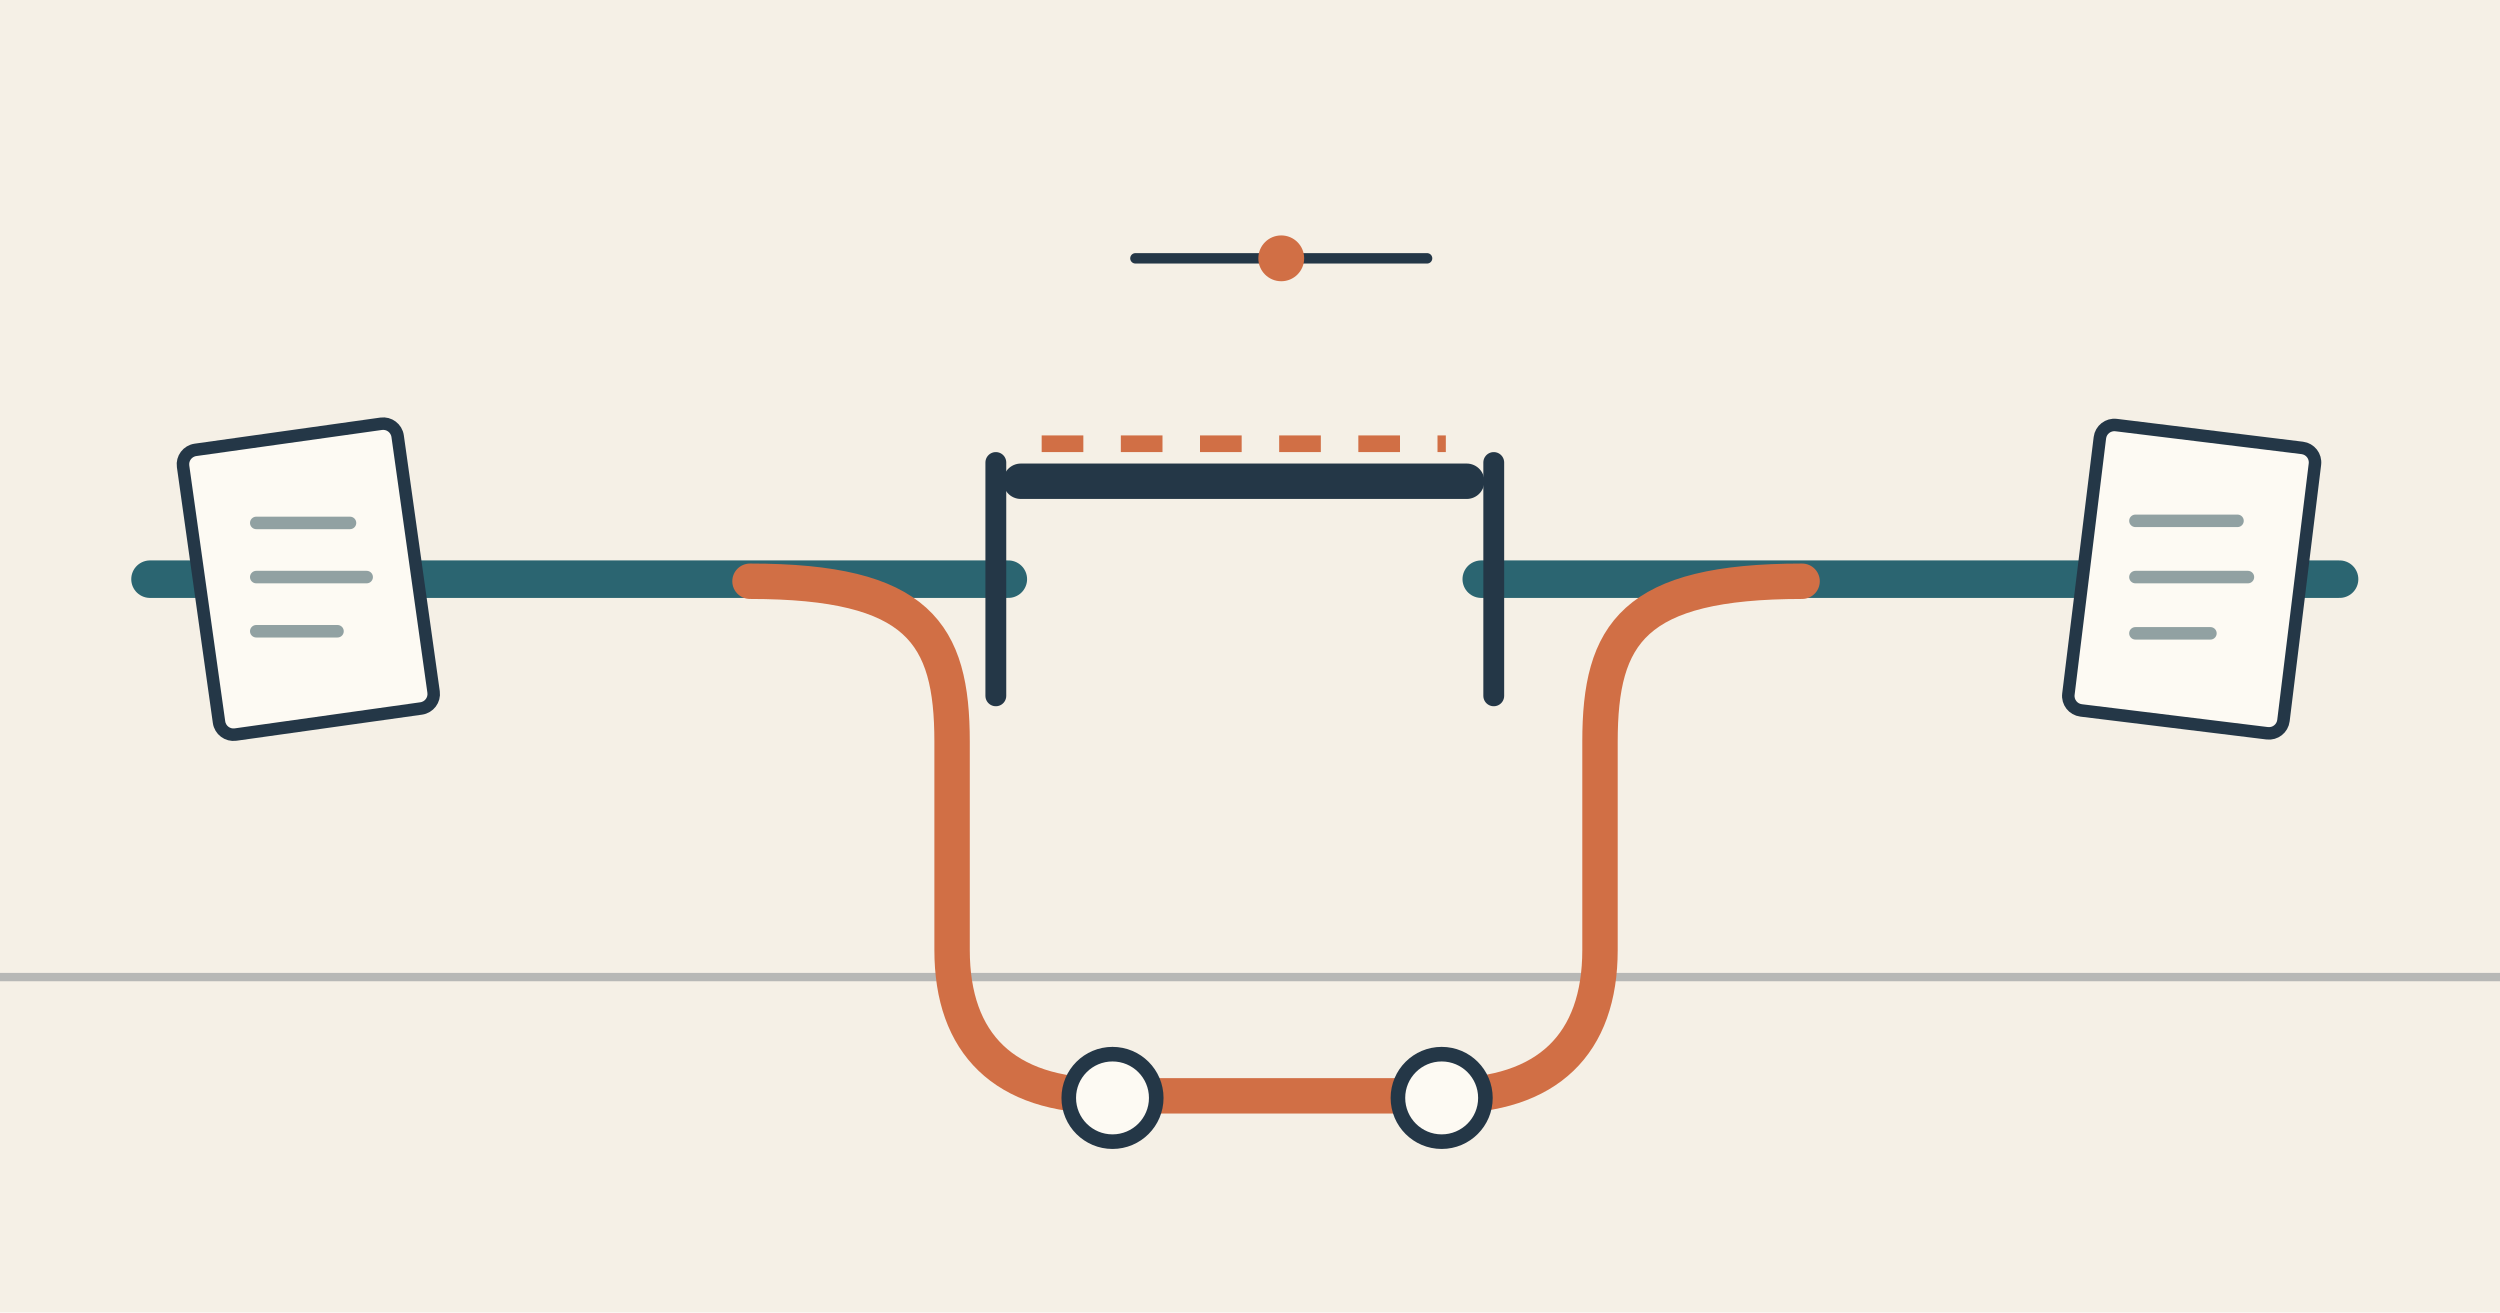
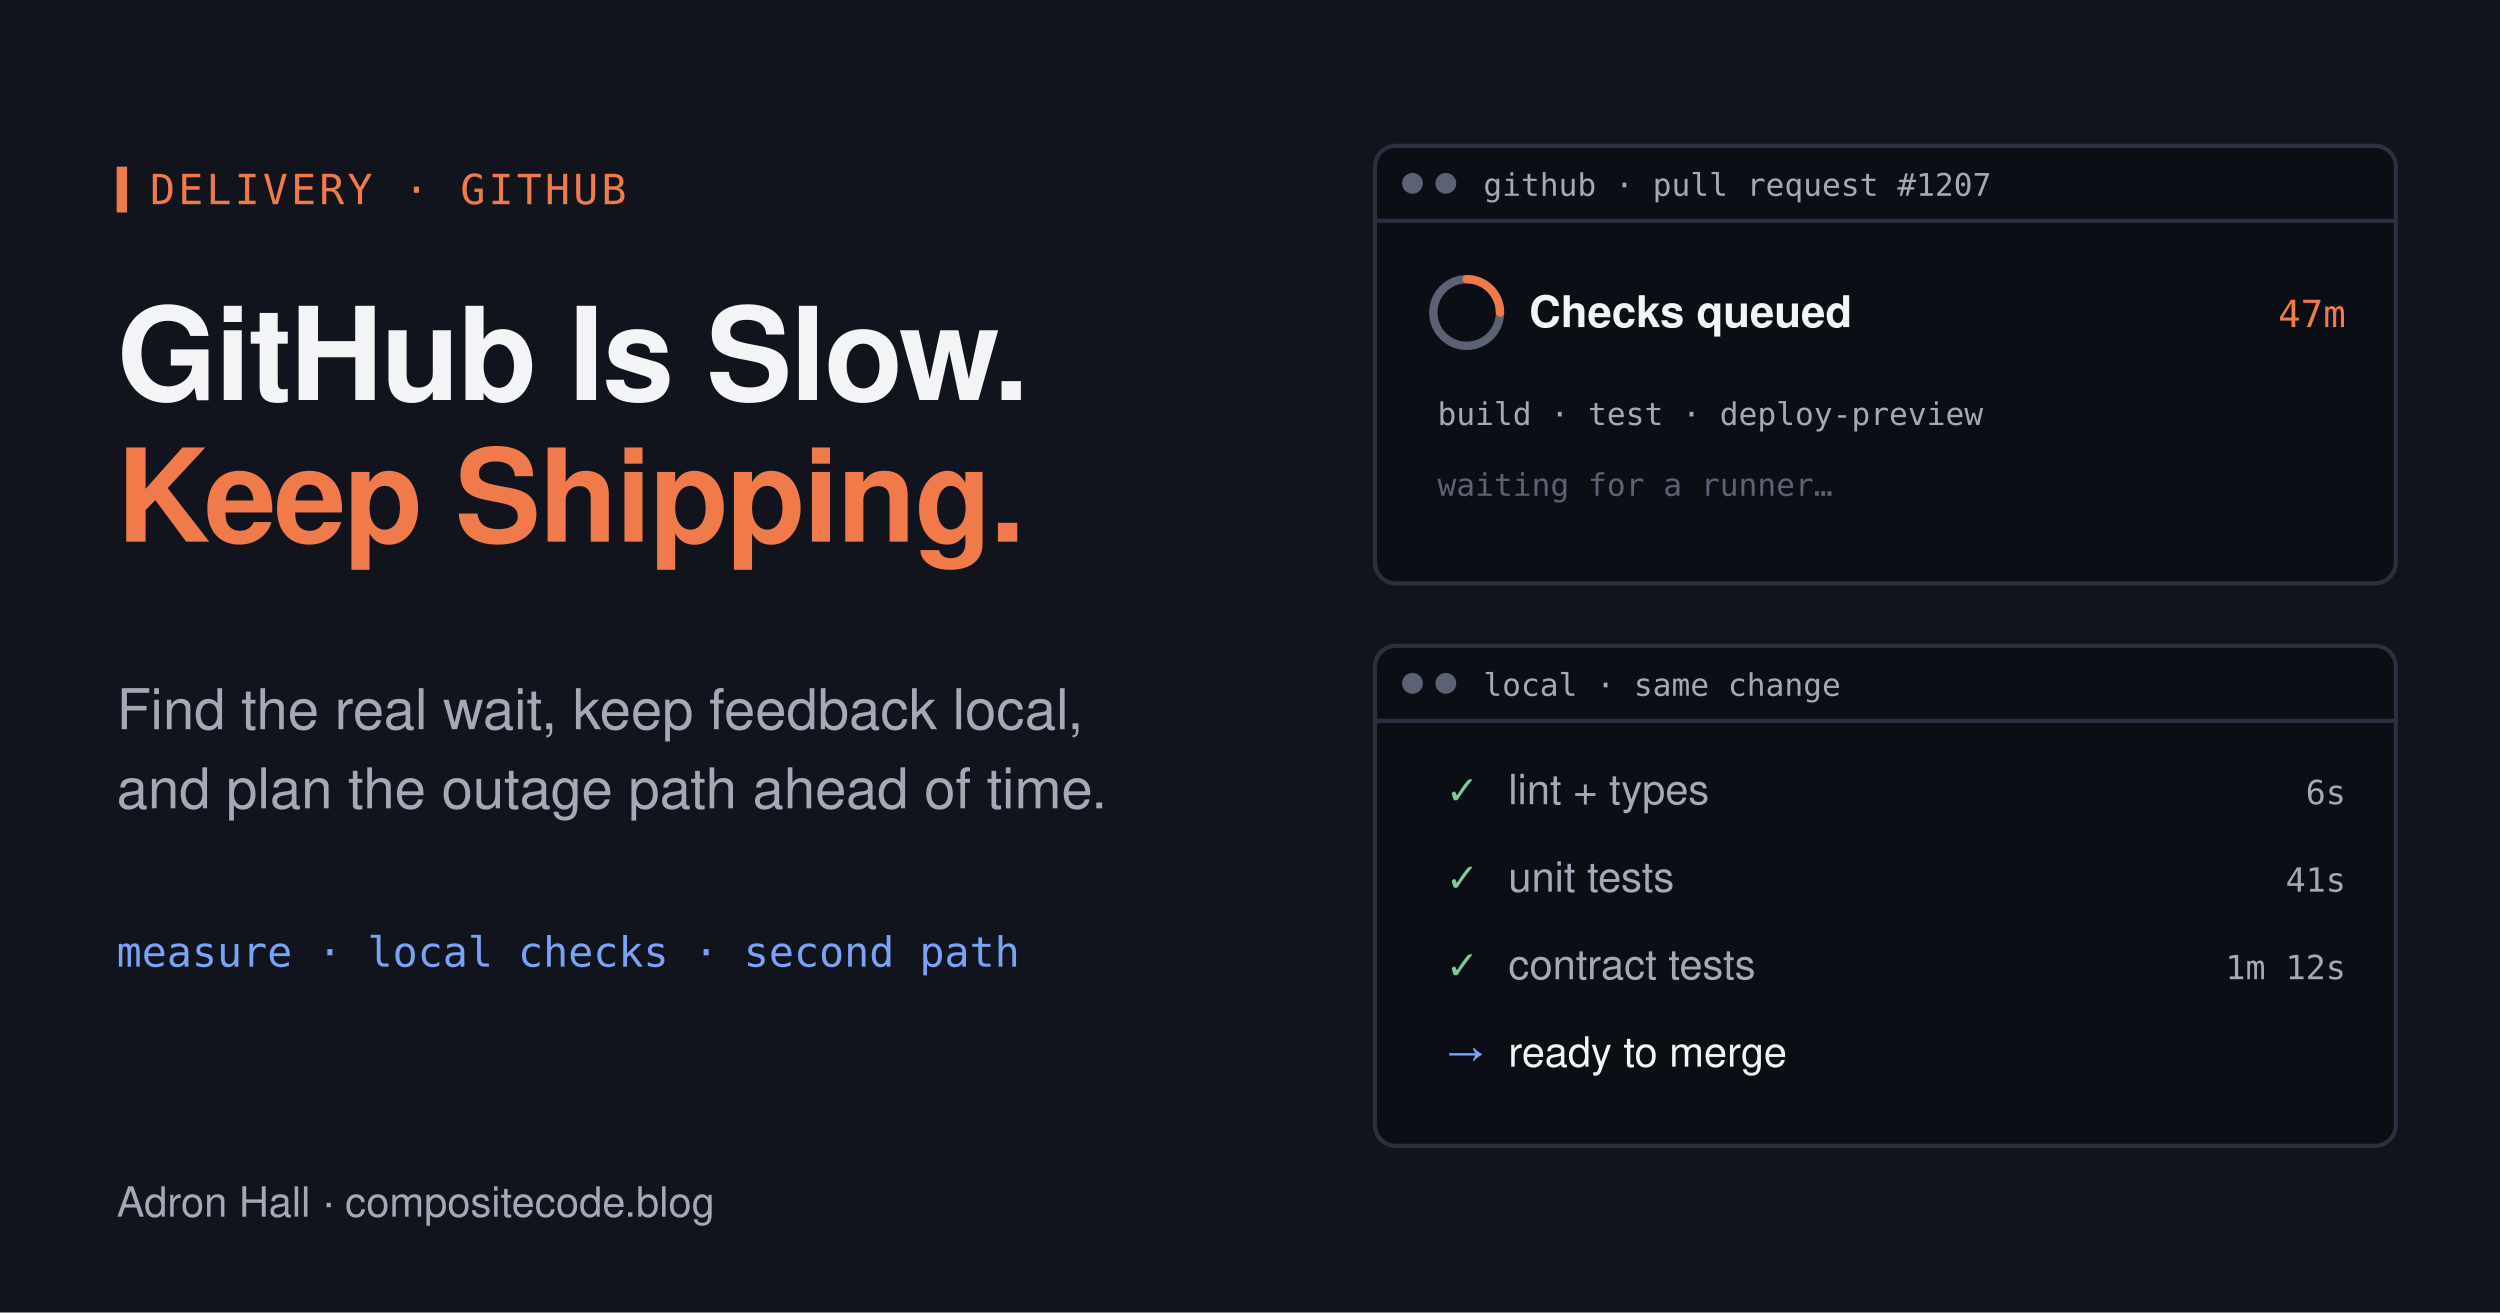
- <svg xmlns="http://www.w3.org/2000/svg" viewBox="0 0 1200 630" role="img" aria-labelledby="title desc">
-   <rect width="1200" height="630" fill="#f5f0e6" />
-   <path d="M0 469h1200" stroke="#243747" stroke-width="4" opacity=".3" />
-   <path d="M72 278h412" fill="none" stroke="#2b6571" stroke-width="18" stroke-linecap="round" />
-   <path d="M711 278h412" fill="none" stroke="#2b6571" stroke-width="18" stroke-linecap="round" />
-   <path d="M360 279c81 0 97 25 97 77v100c0 45 25 70 74 70h163c49 0 74-25 74-70V356c0-52 16-77 97-77" fill="none" stroke="#d16f45" stroke-width="17" stroke-linecap="round" />
-   <path d="M478 222v112M717 222v112" stroke="#243747" stroke-width="10" stroke-linecap="round" />
-   <path d="M490 231h214" stroke="#243747" stroke-width="17" stroke-linecap="round" />
-   <path d="M500 213h194" stroke="#d16f45" stroke-width="8" stroke-dasharray="20 18" />
-   <g fill="#fdfaf3" stroke="#243747" stroke-width="6" stroke-linejoin="round">
-     <rect x="96" y="209" width="104" height="138" rx="7" transform="rotate(-8 148 278)" />
-     <rect x="1000" y="209" width="104" height="138" rx="7" transform="rotate(7 1052 278)" />
-   </g>
-   <path d="M123 251h45M123 277h53M123 303h39M1025 250h49M1025 277h54M1025 304h36" stroke="#91a1a2" stroke-width="6" stroke-linecap="round" />
-   <g fill="#fdfaf3" stroke="#243747" stroke-width="7">
-     <circle cx="534" cy="527" r="21" />
-     <circle cx="692" cy="527" r="21" />
-   </g>
-   <path d="M545 124h140" stroke="#243747" stroke-width="5" stroke-linecap="round" />
-   <circle cx="615" cy="124" r="11" fill="#d16f45" />
+ <svg xmlns="http://www.w3.org/2000/svg" width="1200" height="630" viewBox="0 0 1200 630">
+   <rect width="1200" height="630" fill="#12141d" />
+   <rect x="56" y="80" width="5" height="22" fill="#f07a4a" />
+   <text x="72" y="98" font-family="Menlo, monospace" font-size="20" fill="#f07a4a" letter-spacing="1.5">DELIVERY · GITHUB</text>
+   <text x="56" y="192" font-family="Helvetica Neue, Helvetica, Arial, sans-serif" font-weight="700" font-size="62" letter-spacing="-1">
+     <tspan fill="#f3f4f6">GitHub Is Slow.</tspan>
+   </text>
+   <text x="56" y="260" font-family="Helvetica Neue, Helvetica, Arial, sans-serif" font-weight="700" font-size="62" letter-spacing="-1">
+     <tspan fill="#f07a4a">Keep Shipping.</tspan>
+   </text>
+   <text x="56" y="350" font-family="Helvetica Neue, Helvetica, Arial, sans-serif" font-size="27" fill="#a3a9b6">Find the real wait, keep feedback local,</text>
+   <text x="56" y="388" font-family="Helvetica Neue, Helvetica, Arial, sans-serif" font-size="27" fill="#a3a9b6">and plan the outage path ahead of time.</text>
+   <text x="56" y="464" font-family="Menlo, monospace" font-size="20" fill="#7aa2f7">measure · local checks · second path</text>
+   <text x="56" y="584" font-family="Helvetica Neue, Helvetica, Arial, sans-serif" font-size="20" fill="#a3a9b6">Adron Hall · compositecode.blog</text>
+   <rect x="660" y="70" width="490" height="210" rx="10" fill="#0c0e15" stroke="#2b3040" stroke-width="2" />
+   <circle cx="678" cy="88" r="5" fill="#5b6273" />
+   <circle cx="694" cy="88" r="5" fill="#5b6273" />
+   <text x="712" y="94" font-family="Menlo, monospace" font-size="15" fill="#a3a9b6">github · pull request #1207</text>
+   <line x1="660" y1="106" x2="1150" y2="106" stroke="#2b3040" stroke-width="2" />
+   <circle cx="704" cy="150" r="16" fill="none" stroke="#5b6273" stroke-width="4" />
+   <path d="M704 134 A16 16 0 0 1 720 150" fill="none" stroke="#f07a4a" stroke-width="4" stroke-linecap="round" />
+   <text x="734" y="157" font-family="Helvetica Neue, Helvetica, Arial, sans-serif" font-weight="700" font-size="21" fill="#f3f4f6">Checks queued</text>
+   <text x="1126" y="157" font-family="Menlo, monospace" font-size="18" fill="#f07a4a" text-anchor="end" font-weight="400">47m</text>
+   <text x="690" y="204" font-family="Menlo, monospace" font-size="15" fill="#a3a9b6" text-anchor="start" font-weight="400">build · test · deploy-preview</text>
+   <text x="690" y="238" font-family="Menlo, monospace" font-size="15" fill="#5b6273" text-anchor="start" font-weight="400">waiting for a runner…</text>
+   <rect x="660" y="310" width="490" height="240" rx="10" fill="#0c0e15" stroke="#2b3040" stroke-width="2" />
+   <circle cx="678" cy="328" r="5" fill="#5b6273" />
+   <circle cx="694" cy="328" r="5" fill="#5b6273" />
+   <text x="712" y="334" font-family="Menlo, monospace" font-size="15" fill="#a3a9b6">local · same change</text>
+   <line x1="660" y1="346" x2="1150" y2="346" stroke="#2b3040" stroke-width="2" />
+   <text x="694" y="386" font-family="Helvetica Neue, Helvetica, Arial, sans-serif" font-weight="700" font-size="19" fill="#7fc99a">✓</text>
+   <text x="724" y="386" font-family="Helvetica Neue, Helvetica, Arial, sans-serif" font-size="20" fill="#a3a9b6">lint + types</text>
+   <text x="1126" y="386" font-family="Menlo, monospace" font-size="16" fill="#a3a9b6" text-anchor="end" font-weight="400">6s</text>
+   <text x="694" y="428" font-family="Helvetica Neue, Helvetica, Arial, sans-serif" font-weight="700" font-size="19" fill="#7fc99a">✓</text>
+   <text x="724" y="428" font-family="Helvetica Neue, Helvetica, Arial, sans-serif" font-size="20" fill="#a3a9b6">unit tests</text>
+   <text x="1126" y="428" font-family="Menlo, monospace" font-size="16" fill="#a3a9b6" text-anchor="end" font-weight="400">41s</text>
+   <text x="694" y="470" font-family="Helvetica Neue, Helvetica, Arial, sans-serif" font-weight="700" font-size="19" fill="#7fc99a">✓</text>
+   <text x="724" y="470" font-family="Helvetica Neue, Helvetica, Arial, sans-serif" font-size="20" fill="#a3a9b6">contract tests</text>
+   <text x="1126" y="470" font-family="Menlo, monospace" font-size="16" fill="#a3a9b6" text-anchor="end" font-weight="400">1m 12s</text>
+   <text x="694" y="512" font-family="Helvetica Neue, Helvetica, Arial, sans-serif" font-weight="700" font-size="19" fill="#7aa2f7">→</text>
+   <text x="724" y="512" font-family="Helvetica Neue, Helvetica, Arial, sans-serif" font-size="20" fill="#f3f4f6">ready to merge</text>
</svg>
